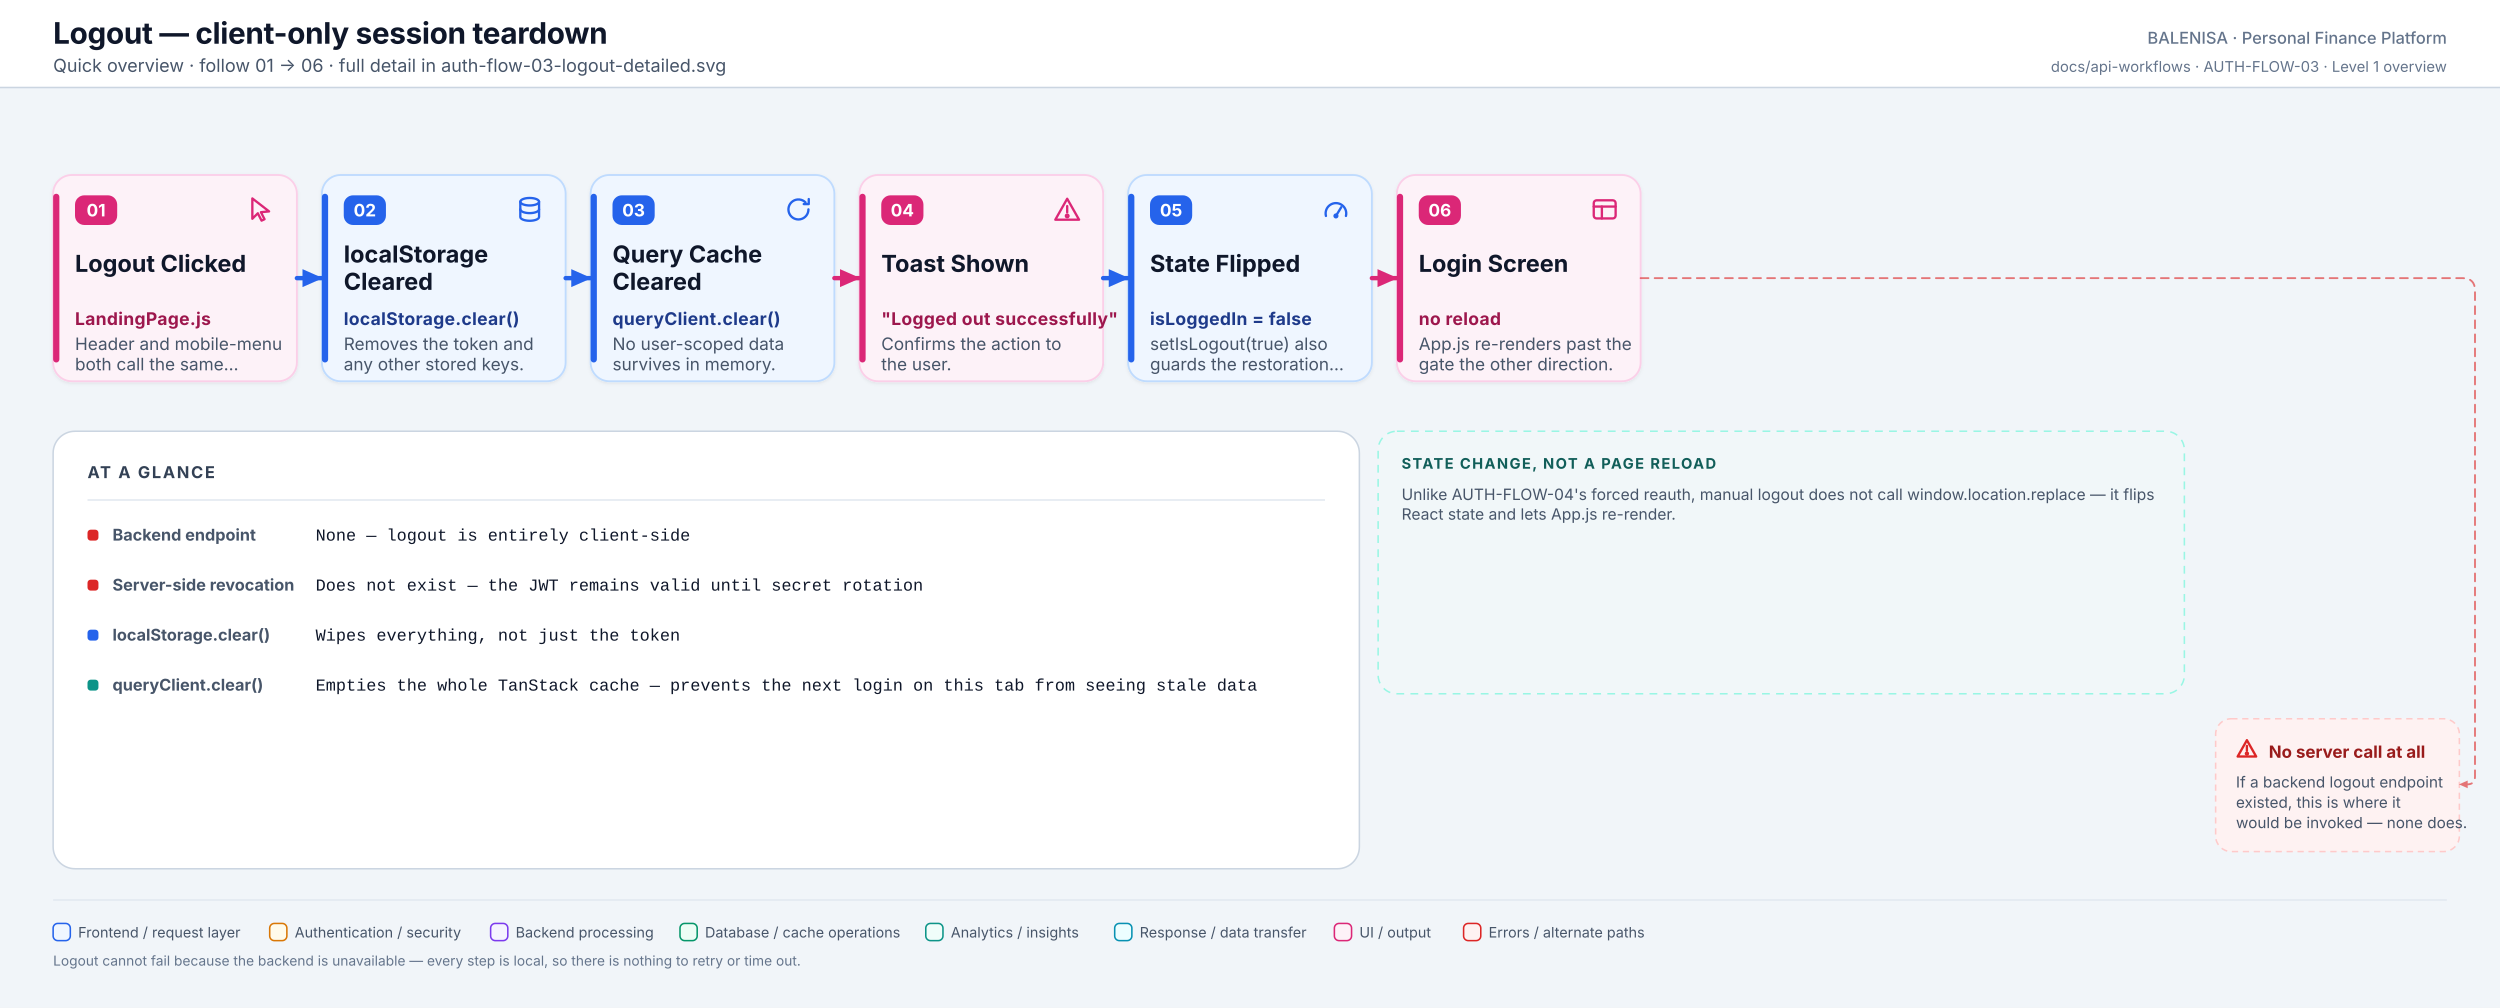
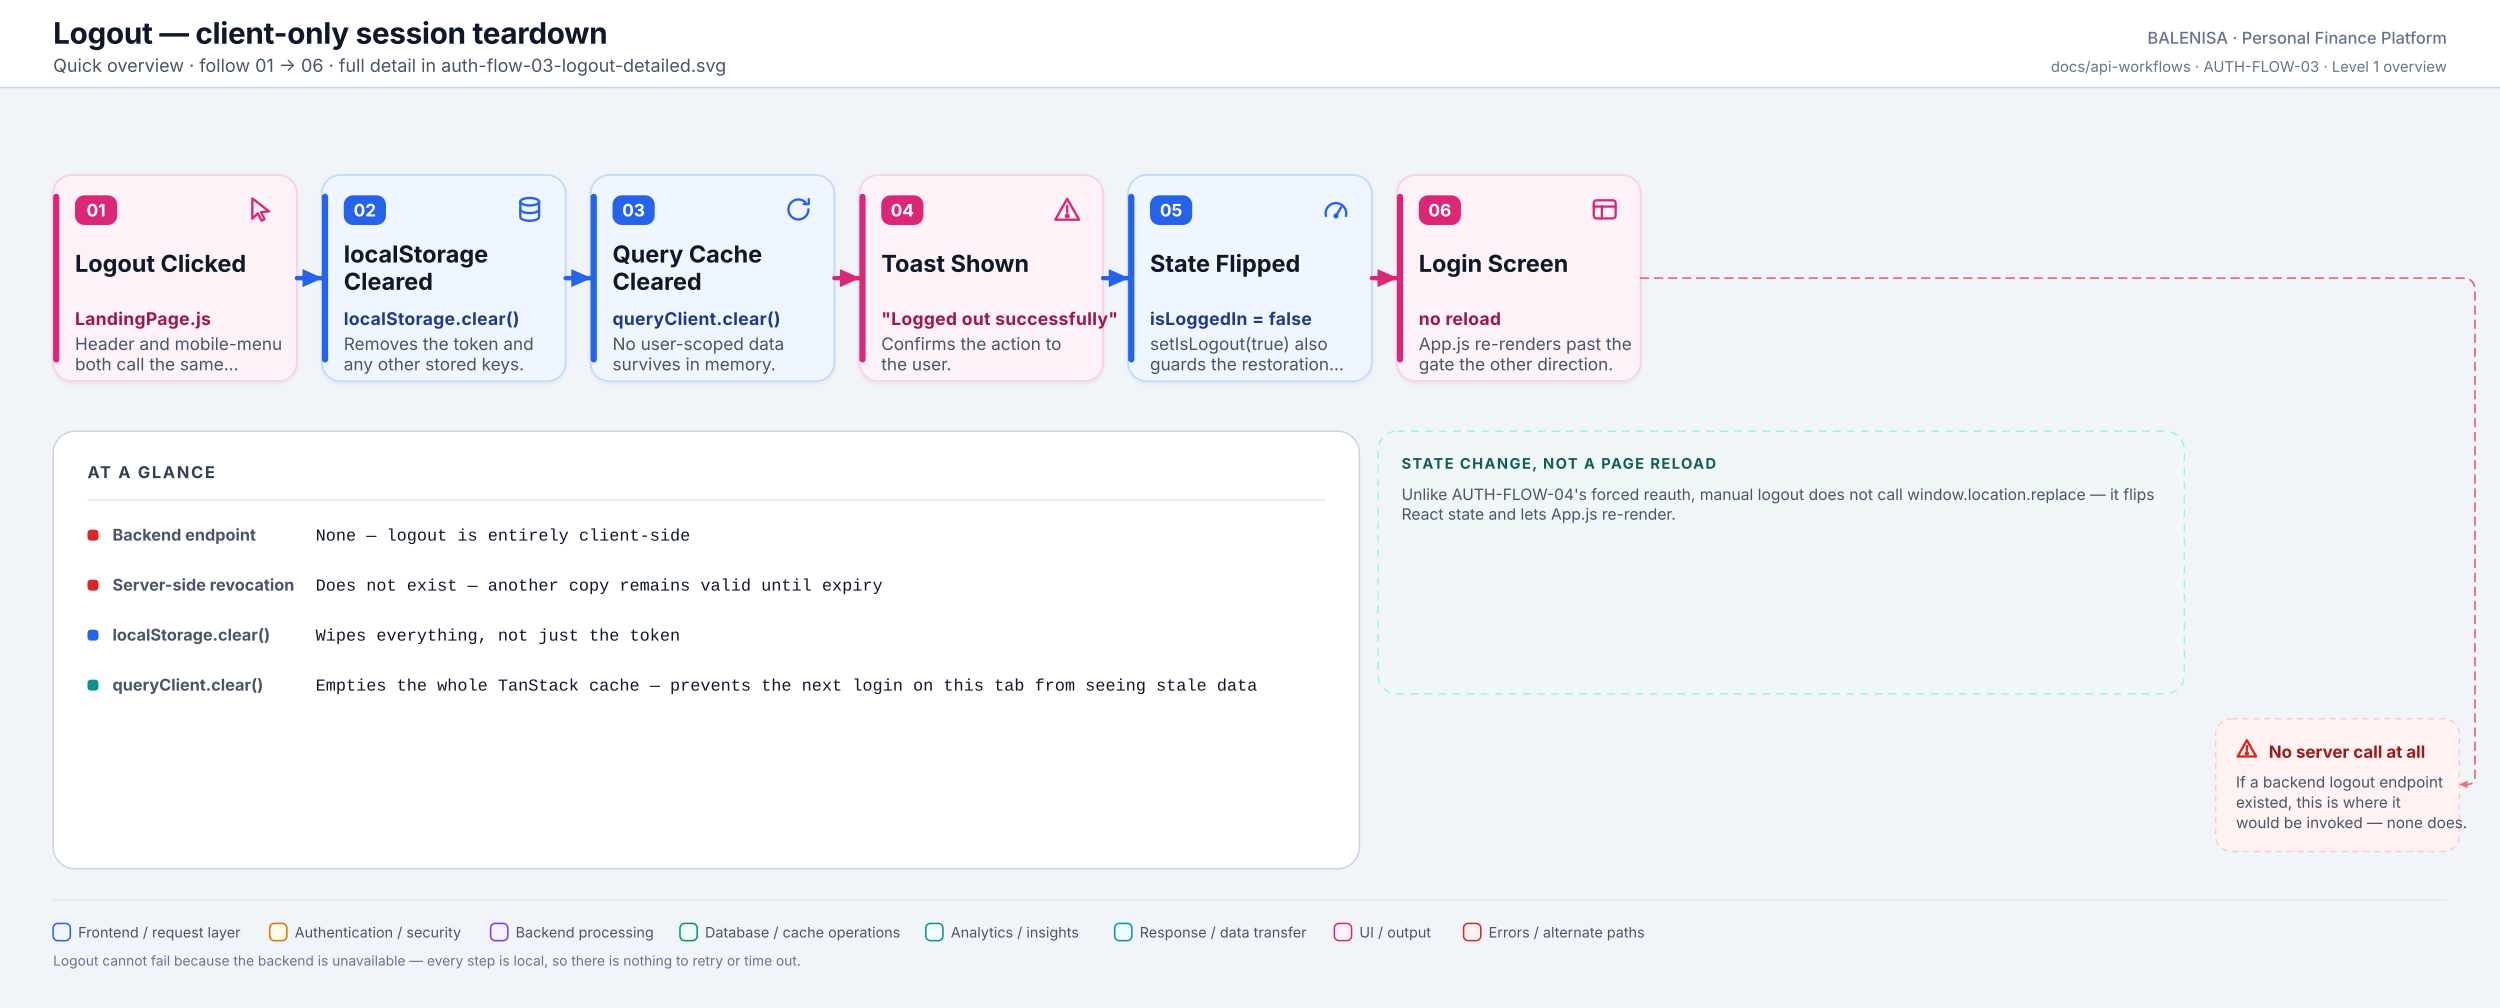
<svg xmlns="http://www.w3.org/2000/svg" width="1600" height="645" viewBox="0 0 1600 645" role="img">
  <defs>
    <filter id="cardShadow" x="-20%" y="-20%" width="140%" height="150%">
      <feDropShadow dx="0" dy="1" stdDeviation="1.25" flood-color="#0F172A" flood-opacity="0.07" />
    </filter>
    <filter id="regionShadow" x="-10%" y="-10%" width="120%" height="120%">
      <feDropShadow dx="0" dy="1" stdDeviation="1.5" flood-color="#0F172A" flood-opacity="0.04" />
    </filter>
    <marker id="arrow-frontend" viewBox="0 0 10 10" refX="8.2" refY="5" markerWidth="5.4" markerHeight="5.4" orient="auto-start-reverse">
      <path d="M 0 1.2 L 8.6 5 L 0 8.8 z" fill="#2563EB" />
    </marker>
    <marker id="arrow-auth" viewBox="0 0 10 10" refX="8.2" refY="5" markerWidth="5.4" markerHeight="5.4" orient="auto-start-reverse">
      <path d="M 0 1.2 L 8.6 5 L 0 8.8 z" fill="#D97706" />
    </marker>
    <marker id="arrow-backend" viewBox="0 0 10 10" refX="8.2" refY="5" markerWidth="5.4" markerHeight="5.4" orient="auto-start-reverse">
      <path d="M 0 1.2 L 8.6 5 L 0 8.8 z" fill="#7C3AED" />
    </marker>
    <marker id="arrow-database" viewBox="0 0 10 10" refX="8.2" refY="5" markerWidth="5.4" markerHeight="5.4" orient="auto-start-reverse">
      <path d="M 0 1.2 L 8.6 5 L 0 8.8 z" fill="#059669" />
    </marker>
    <marker id="arrow-insights" viewBox="0 0 10 10" refX="8.2" refY="5" markerWidth="5.4" markerHeight="5.4" orient="auto-start-reverse">
      <path d="M 0 1.2 L 8.6 5 L 0 8.8 z" fill="#0D9488" />
    </marker>
    <marker id="arrow-response" viewBox="0 0 10 10" refX="8.2" refY="5" markerWidth="5.4" markerHeight="5.4" orient="auto-start-reverse">
      <path d="M 0 1.2 L 8.6 5 L 0 8.8 z" fill="#0891B2" />
    </marker>
    <marker id="arrow-ui" viewBox="0 0 10 10" refX="8.2" refY="5" markerWidth="5.4" markerHeight="5.4" orient="auto-start-reverse">
      <path d="M 0 1.2 L 8.6 5 L 0 8.8 z" fill="#DB2777" />
    </marker>
    <marker id="arrow-error" viewBox="0 0 10 10" refX="8.2" refY="5" markerWidth="5.4" markerHeight="5.4" orient="auto-start-reverse">
      <path d="M 0 1.2 L 8.6 5 L 0 8.8 z" fill="#DC2626" />
    </marker>
  </defs>
  <rect width="1600" height="645" fill="#F1F5F9" />
  <rect x="0" y="0" width="1600" height="56" fill="#FFFFFF" />
  <path d="M 0 56 H 1600" stroke="#CBD5E1" stroke-width="1" />
  <text x="34.0" y="28.0" font-family="Inter, 'Segoe UI', Arial, Helvetica, sans-serif" font-size="19.00" font-weight="700" fill="#0F172A" letter-spacing="-0.20" text-anchor="start" opacity="1.00">Logout — client-only session teardown</text>
  <text x="34.0" y="46.0" font-family="Inter, 'Segoe UI', Arial, Helvetica, sans-serif" font-size="11.50" font-weight="400" fill="#475569" letter-spacing="0.00" text-anchor="start" opacity="1.00">Quick overview · follow 01 → 06 · full detail in auth-flow-03-logout-detailed.svg</text>
  <text x="1566.0" y="28.0" font-family="Inter, 'Segoe UI', Arial, Helvetica, sans-serif" font-size="10.50" font-weight="500" fill="#64748B" letter-spacing="0.00" text-anchor="end" opacity="1.00">BALENISA · Personal Finance Platform</text>
  <text x="1566.0" y="46.0" font-family="Inter, 'Segoe UI', Arial, Helvetica, sans-serif" font-size="9.50" font-weight="400" fill="#64748B" letter-spacing="0.00" text-anchor="end" opacity="1.00">docs/api-workflows · AUTH-FLOW-03 · Level 1 overview</text>
  <g>
    <rect x="34.0" y="276.0" width="836.0" height="280.0" rx="14" fill="#FFFFFF" stroke="#CBD5E1" stroke-width="1" />
    <text x="56.0" y="306.0" font-family="Inter, 'Segoe UI', Arial, Helvetica, sans-serif" font-size="10.50" font-weight="700" fill="#334155" letter-spacing="1.10" text-anchor="start" opacity="1.00">AT A GLANCE</text>
    <path d="M 56.0 320.0 H 848.0" stroke="#E2E8F0" stroke-width="1" />
    <rect x="56.0" y="339.0" width="7" height="7" rx="2" fill="#DC2626" />
    <text x="72.0" y="346.0" font-family="Inter, 'Segoe UI', Arial, Helvetica, sans-serif" font-size="10.40" font-weight="700" fill="#475569" letter-spacing="0.00" text-anchor="start" opacity="1.00">Backend endpoint</text>
    <text x="202.0" y="346.0" font-family="'JetBrains Mono', 'Cascadia Mono', 'Liberation Mono', Consolas, monospace" font-size="10.80" font-weight="400" fill="#0F172A" letter-spacing="0.00" text-anchor="start" opacity="1.00">None — logout is entirely client-side</text>
    <rect x="56.0" y="371.0" width="7" height="7" rx="2" fill="#DC2626" />
    <text x="72.0" y="378.0" font-family="Inter, 'Segoe UI', Arial, Helvetica, sans-serif" font-size="10.40" font-weight="700" fill="#475569" letter-spacing="0.00" text-anchor="start" opacity="1.00">Server-side revocation</text>
-     <text x="202.0" y="378.0" font-family="'JetBrains Mono', 'Cascadia Mono', 'Liberation Mono', Consolas, monospace" font-size="10.80" font-weight="400" fill="#0F172A" letter-spacing="0.00" text-anchor="start" opacity="1.00">Does not exist — the JWT remains valid until secret rotation</text>
+     <text x="202.0" y="378.0" font-family="'JetBrains Mono', 'Cascadia Mono', 'Liberation Mono', Consolas, monospace" font-size="10.80" font-weight="400" fill="#0F172A" letter-spacing="0.00" text-anchor="start" opacity="1.00">Does not exist — another copy remains valid until expiry</text>
    <rect x="56.0" y="403.0" width="7" height="7" rx="2" fill="#2563EB" />
    <text x="72.0" y="410.0" font-family="Inter, 'Segoe UI', Arial, Helvetica, sans-serif" font-size="10.40" font-weight="700" fill="#475569" letter-spacing="0.00" text-anchor="start" opacity="1.00">localStorage.clear()</text>
    <text x="202.0" y="410.0" font-family="'JetBrains Mono', 'Cascadia Mono', 'Liberation Mono', Consolas, monospace" font-size="10.80" font-weight="400" fill="#0F172A" letter-spacing="0.00" text-anchor="start" opacity="1.00">Wipes everything, not just the token</text>
    <rect x="56.0" y="435.0" width="7" height="7" rx="2" fill="#0D9488" />
    <text x="72.0" y="442.0" font-family="Inter, 'Segoe UI', Arial, Helvetica, sans-serif" font-size="10.40" font-weight="700" fill="#475569" letter-spacing="0.00" text-anchor="start" opacity="1.00">queryClient.clear()</text>
    <text x="202.0" y="442.0" font-family="'JetBrains Mono', 'Cascadia Mono', 'Liberation Mono', Consolas, monospace" font-size="10.80" font-weight="400" fill="#0F172A" letter-spacing="0.00" text-anchor="start" opacity="1.00">Empties the whole TanStack cache — prevents the next login on this tab from seeing stale data</text>
  </g>
  <g>
    <rect x="882.0" y="276.0" width="516.0" height="168.0" rx="12" fill="#F0FDFA" fill-opacity="0.35" stroke="#99F6E4" stroke-width="1" stroke-dasharray="5 4" />
    <text x="897.0" y="300.0" font-family="Inter, 'Segoe UI', Arial, Helvetica, sans-serif" font-size="9.40" font-weight="700" fill="#115E59" letter-spacing="0.90" text-anchor="start" opacity="1.00">STATE CHANGE, NOT A PAGE RELOAD</text>
    <text x="897.0" y="320.0" font-family="Inter, 'Segoe UI', Arial, Helvetica, sans-serif" font-size="10.00" font-weight="400" fill="#475569" letter-spacing="0.00" text-anchor="start" opacity="1.00">Unlike AUTH-FLOW-04's forced reauth, manual logout does not call window.location.replace — it flips</text>
    <text x="897.0" y="332.6" font-family="Inter, 'Segoe UI', Arial, Helvetica, sans-serif" font-size="10.00" font-weight="400" fill="#475569" letter-spacing="0.00" text-anchor="start" opacity="1.00">React state and lets App.js re-render.</text>
  </g>
  <g>
    <rect x="34.0" y="112.0" width="156.0" height="132.0" rx="12" fill="#FDF2F8" stroke="#FBCFE8" stroke-width="1.2" filter="url(#cardShadow)" />
    <rect x="34.0" y="124.0" width="4" height="108.0" rx="2" fill="#DB2777" />
    <rect x="48.0" y="125.0" width="27" height="19" rx="6" fill="#DB2777" />
    <text x="61.5" y="138.5" font-family="Inter, 'Segoe UI', Arial, Helvetica, sans-serif" font-size="11.00" font-weight="700" fill="#FFFFFF" letter-spacing="0.00" text-anchor="middle" opacity="1.00">01</text>
    <g transform="translate(158.0,125.0) scale(1.000)" fill="none" stroke="#DB2777" stroke-width="1.50" stroke-linecap="round" stroke-linejoin="round">
      <path d="M3.5 2 L3.5 15 L7 11.5 L9.4 16.2 L11.3 15.3 L9 10.8 L14.2 10.3 Z" />
    </g>
    <text x="48.0" y="174.0" font-family="Inter, 'Segoe UI', Arial, Helvetica, sans-serif" font-size="15.00" font-weight="650" fill="#0F172A" letter-spacing="0.00" text-anchor="start" opacity="1.00">Logout Clicked</text>
    <text x="48.0" y="208.0" font-family="Inter, 'Segoe UI', Arial, Helvetica, sans-serif" font-size="11.20" font-weight="700" fill="#9D174D" letter-spacing="0.20" text-anchor="start" opacity="1.00">LandingPage.js</text>
    <text x="48.0" y="224.0" font-family="Inter, 'Segoe UI', Arial, Helvetica, sans-serif" font-size="11.00" font-weight="400" fill="#475569" letter-spacing="0.00" text-anchor="start" opacity="1.00">Header and mobile-menu</text>
    <text x="48.0" y="237.0" font-family="Inter, 'Segoe UI', Arial, Helvetica, sans-serif" font-size="11.00" font-weight="400" fill="#475569" letter-spacing="0.00" text-anchor="start" opacity="1.00">both call the same…</text>
  </g>
  <g>
    <rect x="206.0" y="112.0" width="156.0" height="132.0" rx="12" fill="#EFF6FF" stroke="#BFDBFE" stroke-width="1.2" filter="url(#cardShadow)" />
    <rect x="206.0" y="124.0" width="4" height="108.0" rx="2" fill="#2563EB" />
    <rect x="220.0" y="125.0" width="27" height="19" rx="6" fill="#2563EB" />
    <text x="233.5" y="138.5" font-family="Inter, 'Segoe UI', Arial, Helvetica, sans-serif" font-size="11.00" font-weight="700" fill="#FFFFFF" letter-spacing="0.00" text-anchor="middle" opacity="1.00">02</text>
    <g transform="translate(330.0,125.0) scale(1.000)" fill="none" stroke="#2563EB" stroke-width="1.50" stroke-linecap="round" stroke-linejoin="round">
      <ellipse cx="9" cy="4.1" rx="6" ry="2.4" />
      <path d="M3 4.1 V13.9 c0 1.3 2.7 2.4 6 2.4 s6-1.1 6-2.4 V4.1" />
      <path d="M3 9 c0 1.3 2.7 2.4 6 2.4 s6-1.1 6-2.4" />
    </g>
    <text x="220.0" y="168.0" font-family="Inter, 'Segoe UI', Arial, Helvetica, sans-serif" font-size="15.00" font-weight="650" fill="#0F172A" letter-spacing="0.00" text-anchor="start" opacity="1.00">localStorage</text>
    <text x="220.0" y="185.5" font-family="Inter, 'Segoe UI', Arial, Helvetica, sans-serif" font-size="15.00" font-weight="650" fill="#0F172A" letter-spacing="0.00" text-anchor="start" opacity="1.00">Cleared</text>
    <text x="220.0" y="208.0" font-family="Inter, 'Segoe UI', Arial, Helvetica, sans-serif" font-size="11.20" font-weight="700" fill="#1E3A8A" letter-spacing="0.20" text-anchor="start" opacity="1.00">localStorage.clear()</text>
    <text x="220.0" y="224.0" font-family="Inter, 'Segoe UI', Arial, Helvetica, sans-serif" font-size="11.00" font-weight="400" fill="#475569" letter-spacing="0.00" text-anchor="start" opacity="1.00">Removes the token and</text>
    <text x="220.0" y="237.0" font-family="Inter, 'Segoe UI', Arial, Helvetica, sans-serif" font-size="11.00" font-weight="400" fill="#475569" letter-spacing="0.00" text-anchor="start" opacity="1.00">any other stored keys.</text>
  </g>
  <g>
    <rect x="378.0" y="112.0" width="156.0" height="132.0" rx="12" fill="#EFF6FF" stroke="#BFDBFE" stroke-width="1.2" filter="url(#cardShadow)" />
    <rect x="378.0" y="124.0" width="4" height="108.0" rx="2" fill="#2563EB" />
    <rect x="392.0" y="125.0" width="27" height="19" rx="6" fill="#2563EB" />
    <text x="405.5" y="138.5" font-family="Inter, 'Segoe UI', Arial, Helvetica, sans-serif" font-size="11.00" font-weight="700" fill="#FFFFFF" letter-spacing="0.00" text-anchor="middle" opacity="1.00">03</text>
    <g transform="translate(502.0,125.0) scale(1.000)" fill="none" stroke="#2563EB" stroke-width="1.50" stroke-linecap="round" stroke-linejoin="round">
      <path d="M15.4 9a6.4 6.4 0 1 1-1.9-4.5" />
      <path d="M15.6 2.4 V5.6 H12.4" />
    </g>
    <text x="392.0" y="168.0" font-family="Inter, 'Segoe UI', Arial, Helvetica, sans-serif" font-size="15.00" font-weight="650" fill="#0F172A" letter-spacing="0.00" text-anchor="start" opacity="1.00">Query Cache</text>
    <text x="392.0" y="185.5" font-family="Inter, 'Segoe UI', Arial, Helvetica, sans-serif" font-size="15.00" font-weight="650" fill="#0F172A" letter-spacing="0.00" text-anchor="start" opacity="1.00">Cleared</text>
    <text x="392.0" y="208.0" font-family="Inter, 'Segoe UI', Arial, Helvetica, sans-serif" font-size="11.20" font-weight="700" fill="#1E3A8A" letter-spacing="0.20" text-anchor="start" opacity="1.00">queryClient.clear()</text>
    <text x="392.0" y="224.0" font-family="Inter, 'Segoe UI', Arial, Helvetica, sans-serif" font-size="11.00" font-weight="400" fill="#475569" letter-spacing="0.00" text-anchor="start" opacity="1.00">No user-scoped data</text>
    <text x="392.0" y="237.0" font-family="Inter, 'Segoe UI', Arial, Helvetica, sans-serif" font-size="11.00" font-weight="400" fill="#475569" letter-spacing="0.00" text-anchor="start" opacity="1.00">survives in memory.</text>
  </g>
  <g>
    <rect x="550.0" y="112.0" width="156.0" height="132.0" rx="12" fill="#FDF2F8" stroke="#FBCFE8" stroke-width="1.2" filter="url(#cardShadow)" />
    <rect x="550.0" y="124.0" width="4" height="108.0" rx="2" fill="#DB2777" />
    <rect x="564.0" y="125.0" width="27" height="19" rx="6" fill="#DB2777" />
    <text x="577.5" y="138.5" font-family="Inter, 'Segoe UI', Arial, Helvetica, sans-serif" font-size="11.00" font-weight="700" fill="#FFFFFF" letter-spacing="0.00" text-anchor="middle" opacity="1.00">04</text>
    <g transform="translate(674.0,125.0) scale(1.000)" fill="none" stroke="#DB2777" stroke-width="1.50" stroke-linecap="round" stroke-linejoin="round">
      <path d="M9 2.2 L16.6 15.6 H1.4 Z" />
      <path d="M9 6.9 V10.9" />
      <circle cx="9" cy="13.2" r="0.85" />
    </g>
    <text x="564.0" y="174.0" font-family="Inter, 'Segoe UI', Arial, Helvetica, sans-serif" font-size="15.00" font-weight="650" fill="#0F172A" letter-spacing="0.00" text-anchor="start" opacity="1.00">Toast Shown</text>
    <text x="564.0" y="208.0" font-family="Inter, 'Segoe UI', Arial, Helvetica, sans-serif" font-size="11.20" font-weight="700" fill="#9D174D" letter-spacing="0.20" text-anchor="start" opacity="1.00">"Logged out successfully"</text>
    <text x="564.0" y="224.0" font-family="Inter, 'Segoe UI', Arial, Helvetica, sans-serif" font-size="11.00" font-weight="400" fill="#475569" letter-spacing="0.00" text-anchor="start" opacity="1.00">Confirms the action to</text>
    <text x="564.0" y="237.0" font-family="Inter, 'Segoe UI', Arial, Helvetica, sans-serif" font-size="11.00" font-weight="400" fill="#475569" letter-spacing="0.00" text-anchor="start" opacity="1.00">the user.</text>
  </g>
  <g>
    <rect x="722.0" y="112.0" width="156.0" height="132.0" rx="12" fill="#EFF6FF" stroke="#BFDBFE" stroke-width="1.2" filter="url(#cardShadow)" />
    <rect x="722.0" y="124.0" width="4" height="108.0" rx="2" fill="#2563EB" />
    <rect x="736.0" y="125.0" width="27" height="19" rx="6" fill="#2563EB" />
    <text x="749.5" y="138.5" font-family="Inter, 'Segoe UI', Arial, Helvetica, sans-serif" font-size="11.00" font-weight="700" fill="#FFFFFF" letter-spacing="0.00" text-anchor="middle" opacity="1.00">05</text>
    <g transform="translate(846.0,125.0) scale(1.000)" fill="none" stroke="#2563EB" stroke-width="1.50" stroke-linecap="round" stroke-linejoin="round">
      <path d="M2.6 13.2 a6.6 6.6 0 1 1 12.8 0" />
      <path d="M9 13.2 L12.4 7.6" />
      <circle cx="9" cy="13.2" r="0.9" />
    </g>
    <text x="736.0" y="174.0" font-family="Inter, 'Segoe UI', Arial, Helvetica, sans-serif" font-size="15.00" font-weight="650" fill="#0F172A" letter-spacing="0.00" text-anchor="start" opacity="1.00">State Flipped</text>
    <text x="736.0" y="208.0" font-family="Inter, 'Segoe UI', Arial, Helvetica, sans-serif" font-size="11.20" font-weight="700" fill="#1E3A8A" letter-spacing="0.20" text-anchor="start" opacity="1.00">isLoggedIn = false</text>
    <text x="736.0" y="224.0" font-family="Inter, 'Segoe UI', Arial, Helvetica, sans-serif" font-size="11.00" font-weight="400" fill="#475569" letter-spacing="0.00" text-anchor="start" opacity="1.00">setIsLogout(true) also</text>
    <text x="736.0" y="237.0" font-family="Inter, 'Segoe UI', Arial, Helvetica, sans-serif" font-size="11.00" font-weight="400" fill="#475569" letter-spacing="0.00" text-anchor="start" opacity="1.00">guards the restoration…</text>
  </g>
  <g>
    <rect x="894.0" y="112.0" width="156.0" height="132.0" rx="12" fill="#FDF2F8" stroke="#FBCFE8" stroke-width="1.2" filter="url(#cardShadow)" />
    <rect x="894.0" y="124.0" width="4" height="108.0" rx="2" fill="#DB2777" />
    <rect x="908.0" y="125.0" width="27" height="19" rx="6" fill="#DB2777" />
    <text x="921.5" y="138.5" font-family="Inter, 'Segoe UI', Arial, Helvetica, sans-serif" font-size="11.00" font-weight="700" fill="#FFFFFF" letter-spacing="0.00" text-anchor="middle" opacity="1.00">06</text>
    <g transform="translate(1018.0,125.0) scale(1.000)" fill="none" stroke="#DB2777" stroke-width="1.50" stroke-linecap="round" stroke-linejoin="round">
      <rect x="2" y="3.2" width="14" height="11.6" rx="1.8" />
      <path d="M2 7.2 H16" />
      <path d="M7.2 7.2 V14.8" />
    </g>
    <text x="908.0" y="174.0" font-family="Inter, 'Segoe UI', Arial, Helvetica, sans-serif" font-size="15.00" font-weight="650" fill="#0F172A" letter-spacing="0.00" text-anchor="start" opacity="1.00">Login Screen</text>
    <text x="908.0" y="208.0" font-family="Inter, 'Segoe UI', Arial, Helvetica, sans-serif" font-size="11.20" font-weight="700" fill="#9D174D" letter-spacing="0.20" text-anchor="start" opacity="1.00">no reload</text>
    <text x="908.0" y="224.0" font-family="Inter, 'Segoe UI', Arial, Helvetica, sans-serif" font-size="11.00" font-weight="400" fill="#475569" letter-spacing="0.00" text-anchor="start" opacity="1.00">App.js re-renders past the</text>
    <text x="908.0" y="237.0" font-family="Inter, 'Segoe UI', Arial, Helvetica, sans-serif" font-size="11.00" font-weight="400" fill="#475569" letter-spacing="0.00" text-anchor="start" opacity="1.00">gate the other direction.</text>
  </g>
  <g>
    <rect x="1418" y="460" width="156" height="85" rx="10" fill="#FEF2F2" stroke="#FECACA" stroke-width="1" stroke-dasharray="4 3" />
    <g transform="translate(1431.0,472.0) scale(0.780)" fill="none" stroke="#DC2626" stroke-width="1.92" stroke-linecap="round" stroke-linejoin="round">
      <path d="M9 2.2 L16.6 15.6 H1.4 Z" />
      <path d="M9 6.9 V10.9" />
      <circle cx="9" cy="13.2" r="0.85" />
    </g>
    <text x="1452.0" y="485.0" font-family="Inter, 'Segoe UI', Arial, Helvetica, sans-serif" font-size="10.80" font-weight="700" fill="#991B1B" letter-spacing="0.00" text-anchor="start" opacity="1.00">No server call at all</text>
    <text x="1431.0" y="504.0" font-family="Inter, 'Segoe UI', Arial, Helvetica, sans-serif" font-size="9.80" font-weight="400" fill="#475569" letter-spacing="0.00" text-anchor="start" opacity="1.00">If a backend logout endpoint</text>
    <text x="1431.0" y="517.0" font-family="Inter, 'Segoe UI', Arial, Helvetica, sans-serif" font-size="9.80" font-weight="400" fill="#475569" letter-spacing="0.00" text-anchor="start" opacity="1.00">existed, this is where it</text>
    <text x="1431.0" y="530.0" font-family="Inter, 'Segoe UI', Arial, Helvetica, sans-serif" font-size="9.80" font-weight="400" fill="#475569" letter-spacing="0.00" text-anchor="start" opacity="1.00">would be invoked — none does.</text>
  </g>
  <path d="M 190.0 178.0 L 206.0 178.0" fill="none" stroke="#2563EB" stroke-width="2.80" marker-end="url(#arrow-frontend)" stroke-linecap="round" opacity="1.00" />
  <path d="M 362.0 178.0 L 378.0 178.0" fill="none" stroke="#2563EB" stroke-width="2.80" marker-end="url(#arrow-frontend)" stroke-linecap="round" opacity="1.00" />
  <path d="M 534.0 178.0 L 550.0 178.0" fill="none" stroke="#DB2777" stroke-width="2.80" marker-end="url(#arrow-ui)" stroke-linecap="round" opacity="1.00" />
  <path d="M 706.0 178.0 L 722.0 178.0" fill="none" stroke="#2563EB" stroke-width="2.80" marker-end="url(#arrow-frontend)" stroke-linecap="round" opacity="1.00" />
  <path d="M 878.0 178.0 L 894.0 178.0" fill="none" stroke="#DB2777" stroke-width="2.80" marker-end="url(#arrow-ui)" stroke-linecap="round" opacity="1.00" />
  <path d="M 1050.0 178.0 L 1576.0 178.0 Q 1584.0 178.0 1584.0 186.0 L 1584.0 497.0 Q 1584.0 502.0 1579.0 502.0 L 1574.0 502.0" fill="none" stroke="#DC2626" stroke-width="1.20" stroke-dasharray="5 4" marker-end="url(#arrow-error)" stroke-linecap="round" opacity="0.62" />
  <path d="M 34 576 H 1566" stroke="#E2E8F0" stroke-width="1" />
  <rect x="34.0" y="591.0" width="11" height="11" rx="3" fill="#EFF6FF" stroke="#2563EB" stroke-width="1" />
  <text x="50.0" y="600.0" font-family="Inter, 'Segoe UI', Arial, Helvetica, sans-serif" font-size="9.20" font-weight="400" fill="#475569" letter-spacing="0.00" text-anchor="start" opacity="1.00">Frontend / request layer</text>
  <rect x="172.6" y="591.0" width="11" height="11" rx="3" fill="#FFFBEB" stroke="#D97706" stroke-width="1" />
  <text x="188.6" y="600.0" font-family="Inter, 'Segoe UI', Arial, Helvetica, sans-serif" font-size="9.20" font-weight="400" fill="#475569" letter-spacing="0.00" text-anchor="start" opacity="1.00">Authentication / security</text>
  <rect x="314.0" y="591.0" width="11" height="11" rx="3" fill="#F5F3FF" stroke="#7C3AED" stroke-width="1" />
  <text x="330.0" y="600.0" font-family="Inter, 'Segoe UI', Arial, Helvetica, sans-serif" font-size="9.20" font-weight="400" fill="#475569" letter-spacing="0.00" text-anchor="start" opacity="1.00">Backend processing</text>
  <rect x="435.2" y="591.0" width="11" height="11" rx="3" fill="#ECFDF5" stroke="#059669" stroke-width="1" />
  <text x="451.2" y="600.0" font-family="Inter, 'Segoe UI', Arial, Helvetica, sans-serif" font-size="9.20" font-weight="400" fill="#475569" letter-spacing="0.00" text-anchor="start" opacity="1.00">Database / cache operations</text>
  <rect x="592.5" y="591.0" width="11" height="11" rx="3" fill="#F0FDFA" stroke="#0D9488" stroke-width="1" />
  <text x="608.5" y="600.0" font-family="Inter, 'Segoe UI', Arial, Helvetica, sans-serif" font-size="9.20" font-weight="400" fill="#475569" letter-spacing="0.00" text-anchor="start" opacity="1.00">Analytics / insights</text>
  <rect x="713.4" y="591.0" width="11" height="11" rx="3" fill="#ECFEFF" stroke="#0891B2" stroke-width="1" />
  <text x="729.4" y="600.0" font-family="Inter, 'Segoe UI', Arial, Helvetica, sans-serif" font-size="9.20" font-weight="400" fill="#475569" letter-spacing="0.00" text-anchor="start" opacity="1.00">Response / data transfer</text>
  <rect x="854.0" y="591.0" width="11" height="11" rx="3" fill="#FDF2F8" stroke="#DB2777" stroke-width="1" />
  <text x="870.0" y="600.0" font-family="Inter, 'Segoe UI', Arial, Helvetica, sans-serif" font-size="9.20" font-weight="400" fill="#475569" letter-spacing="0.00" text-anchor="start" opacity="1.00">UI / output</text>
  <rect x="936.7" y="591.0" width="11" height="11" rx="3" fill="#FEF2F2" stroke="#DC2626" stroke-width="1" />
  <text x="952.7" y="600.0" font-family="Inter, 'Segoe UI', Arial, Helvetica, sans-serif" font-size="9.20" font-weight="400" fill="#475569" letter-spacing="0.00" text-anchor="start" opacity="1.00">Errors / alternate paths</text>
  <text x="34.0" y="618.0" font-family="Inter, 'Segoe UI', Arial, Helvetica, sans-serif" font-size="8.80" font-weight="400" fill="#64748B" letter-spacing="0.00" text-anchor="start" opacity="1.00">Logout cannot fail because the backend is unavailable — every step is local, so there is nothing to retry or time out.</text>
</svg>
